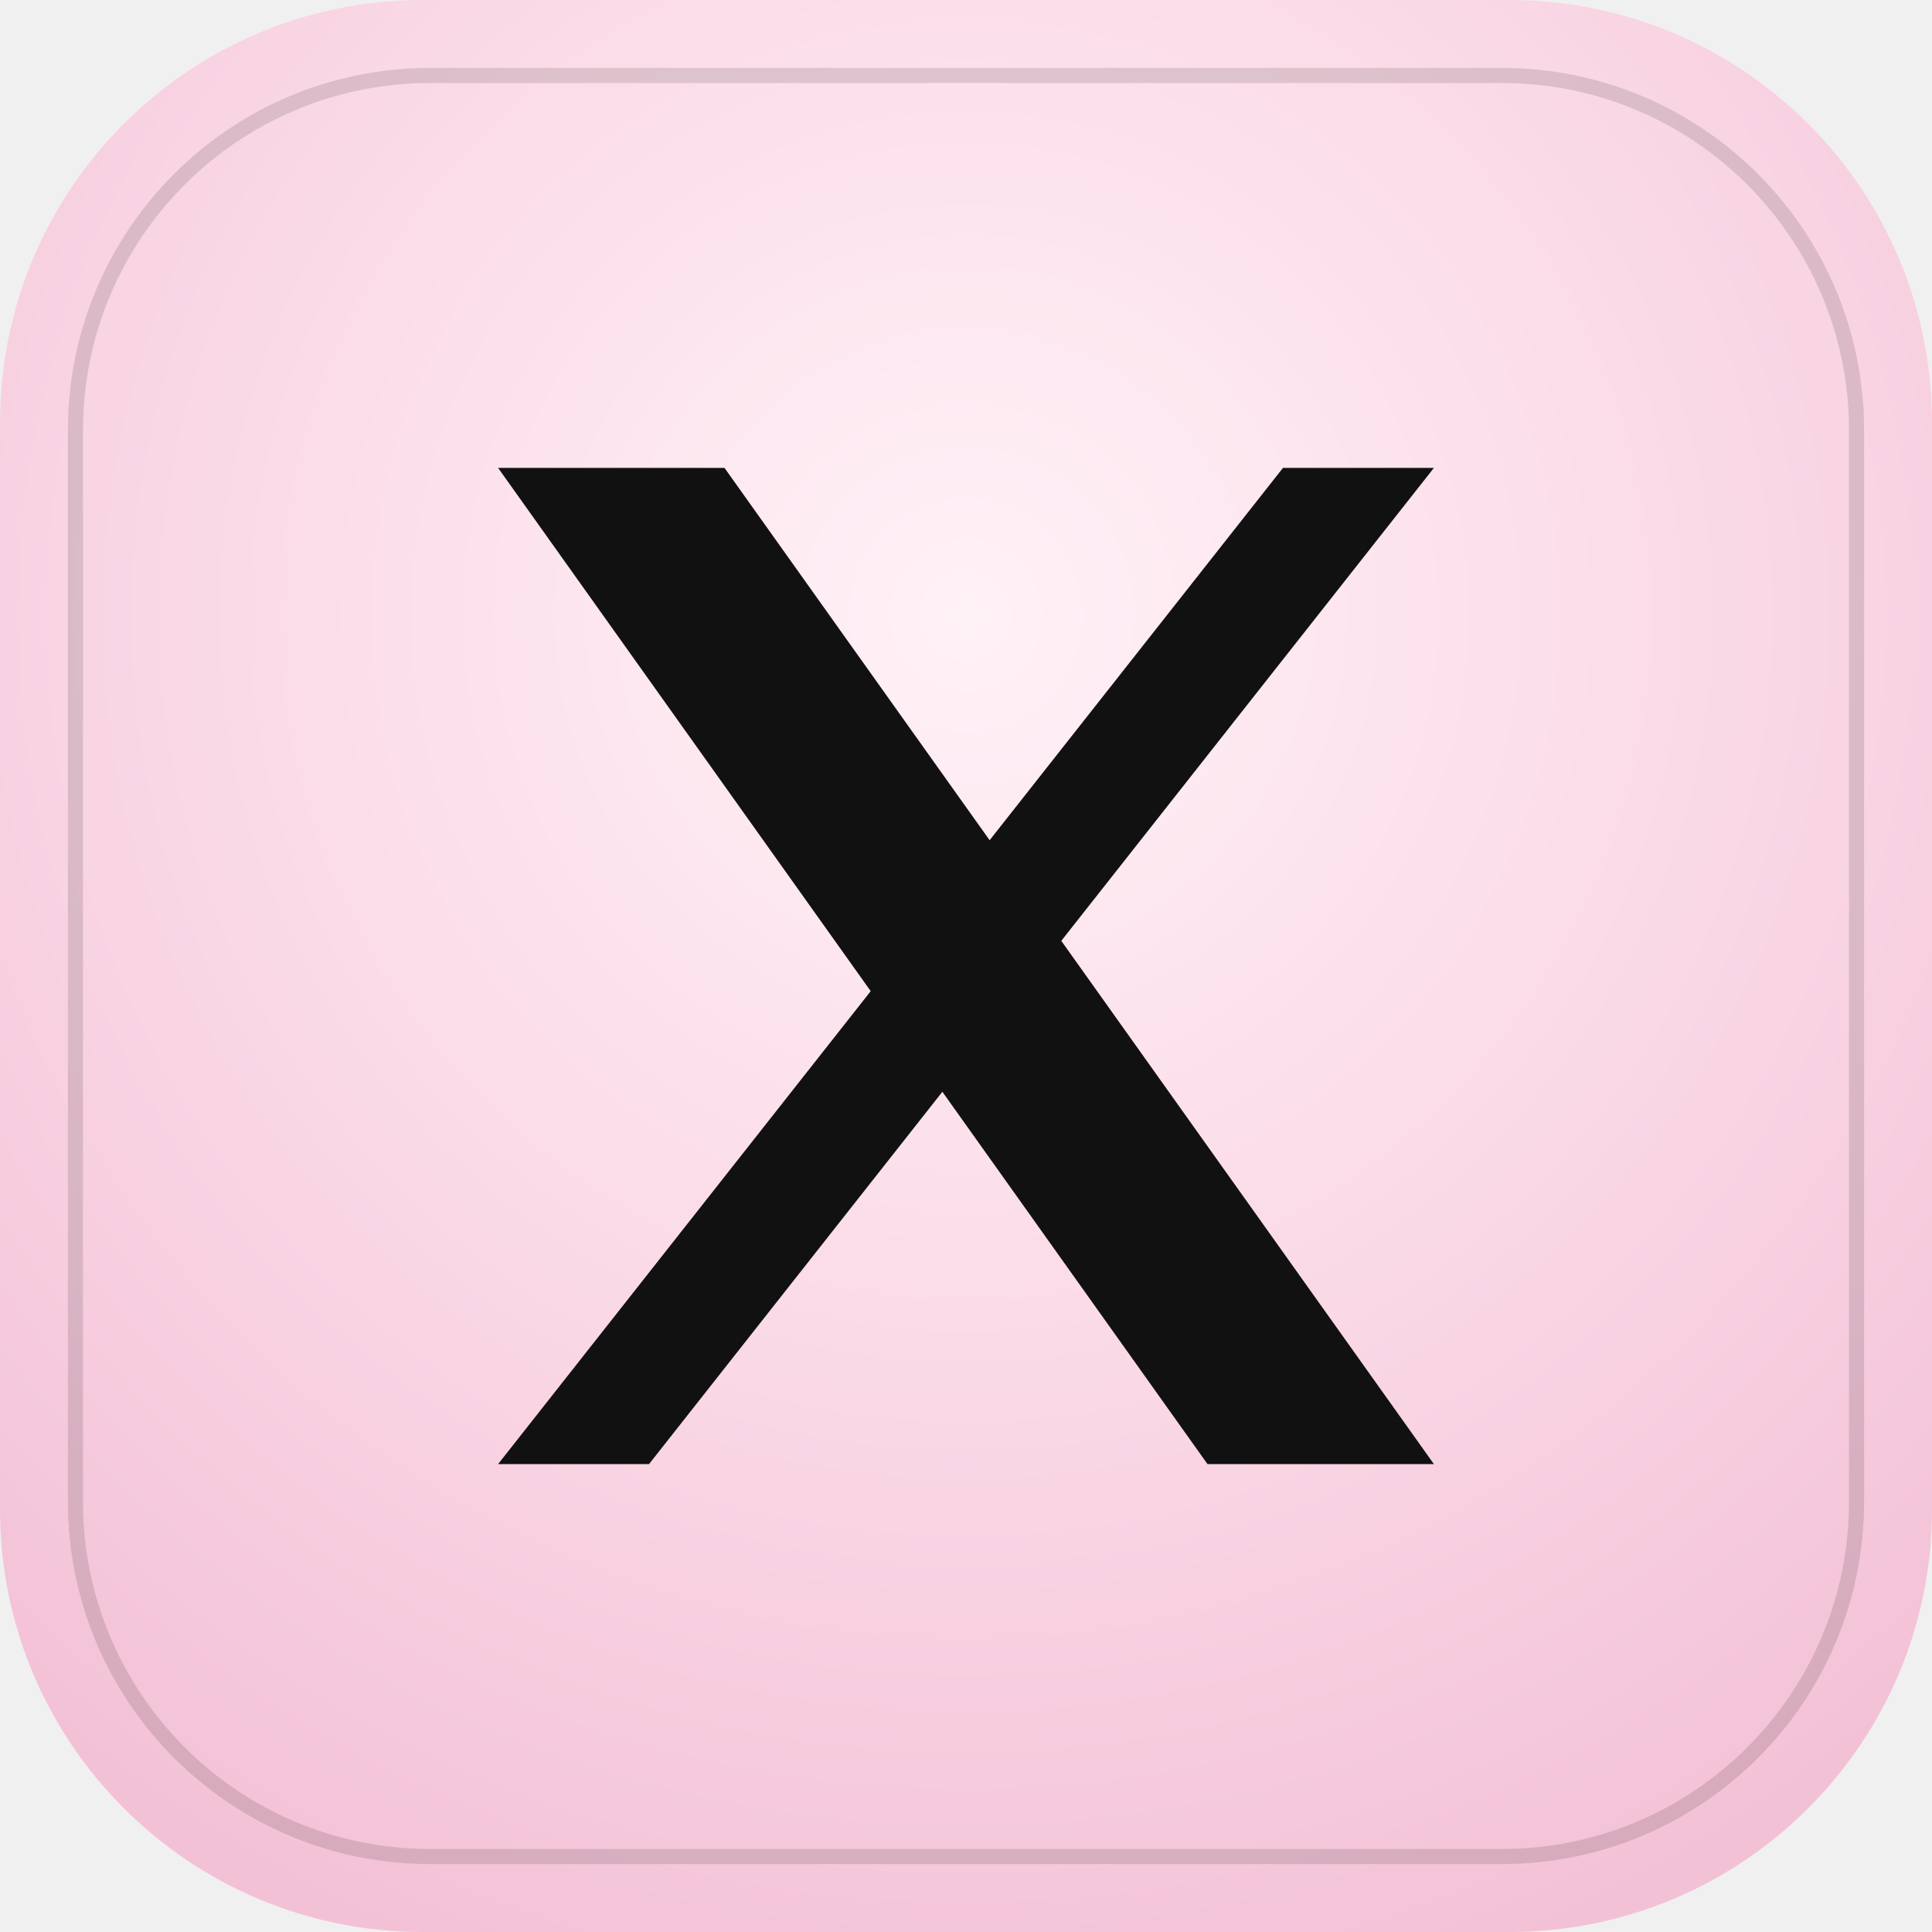
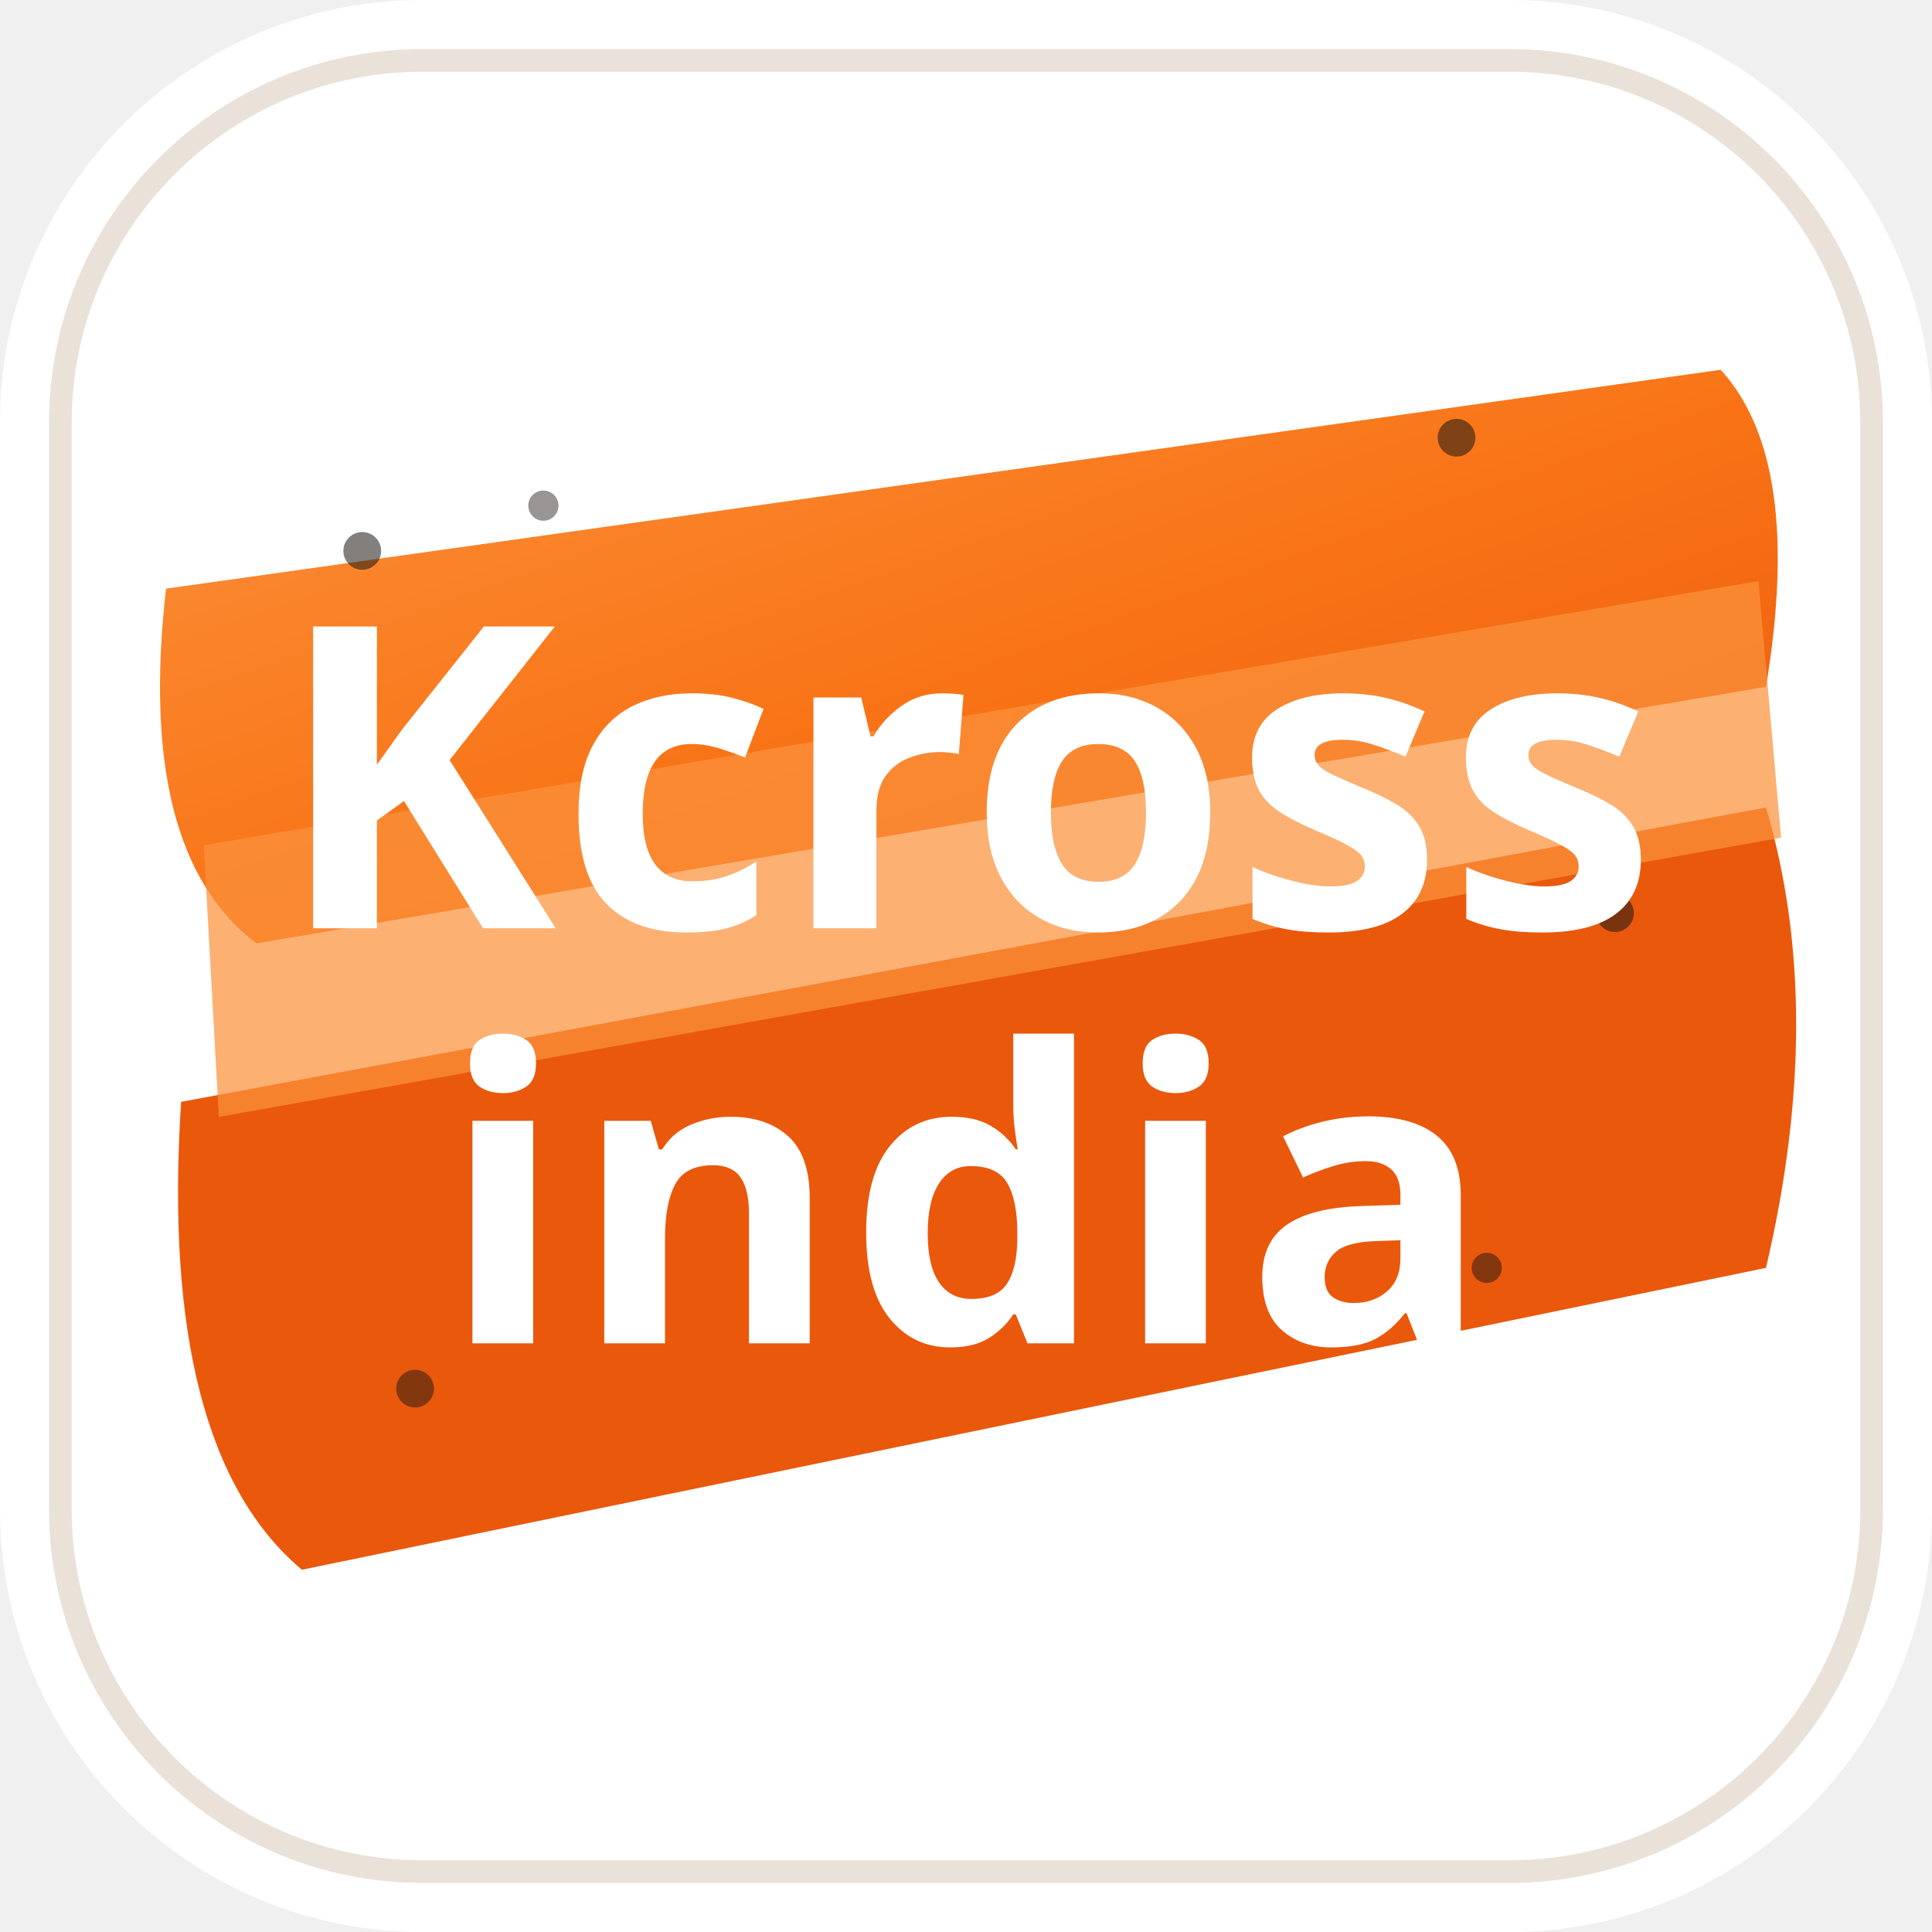
<svg xmlns="http://www.w3.org/2000/svg" viewBox="0 0 512 512" fill="none">
  <defs>
-     <radialGradient id="lightPinkBg" cx="50%" cy="32%" r="74%">
-       <stop offset="0%" stop-color="#FFF2F7" />
-       <stop offset="55%" stop-color="#FAD8E6" />
-       <stop offset="100%" stop-color="#F3C1D6" />
-     </radialGradient>
+     <linearGradient id="saffronStroke" x1="0%" y1="0%" x2="100%" y2="100%">
+       <stop offset="0%" stop-color="#FB923C" />
+       <stop offset="52%" stop-color="#F97316" />
+       <stop offset="100%" stop-color="#EA580C" />
+     </linearGradient>
  </defs>
-   <rect width="512" height="512" rx="112" fill="url(#lightPinkBg)" />
-   <rect x="20" y="20" width="472" height="472" rx="94" stroke="#1E161A" stroke-opacity="0.14" stroke-width="4" />
-   <path d="M132 124 H192 L380 388 H320 Z" fill="#111111" />
-   <path d="M340 124 H380 L172 388 H132 Z" fill="#111111" />
+   <rect width="512" height="512" rx="112" fill="#FFFFFF" />
+   <rect x="16" y="16" width="480" height="480" rx="96" stroke="#EAE1D8" stroke-width="6" />
+   <path d="M44 156 L456 98 Q478 122 468 182 L68 250 Q36 226 44 156 Z" fill="url(#saffronStroke)" />
+   <path d="M48 292 L468 214 Q484 268 468 336 L80 416 Q42 384 48 292 Z" fill="#EA580C" />
+   <path d="M54 224 L466 154 L472 222 L58 296 Z" fill="#FB923C" fill-opacity="0.72" />
+   <circle cx="96" cy="146" r="5" fill="#1C1613" fill-opacity="0.55" />
+   <circle cx="144" cy="134" r="4" fill="#1C1613" fill-opacity="0.45" />
+   <circle cx="386" cy="116" r="5" fill="#1C1613" fill-opacity="0.55" />
+   <circle cx="428" cy="242" r="5" fill="#1C1613" fill-opacity="0.55" />
+   <circle cx="110" cy="368" r="5" fill="#1C1613" fill-opacity="0.5" />
+   <circle cx="394" cy="336" r="4" fill="#1C1613" fill-opacity="0.5" />
+   <text x="256" y="246" text-anchor="middle" fill="#FFFFFF" font-family="Impact, 'Arial Black', sans-serif" font-size="112" font-weight="900" letter-spacing="1">
+     Kcross
+   </text>
+   <text x="256" y="356" text-anchor="middle" fill="#FFFFFF" font-family="Impact, 'Arial Black', sans-serif" font-size="108" font-weight="900" letter-spacing="2">
+     india
+   </text>
</svg>
